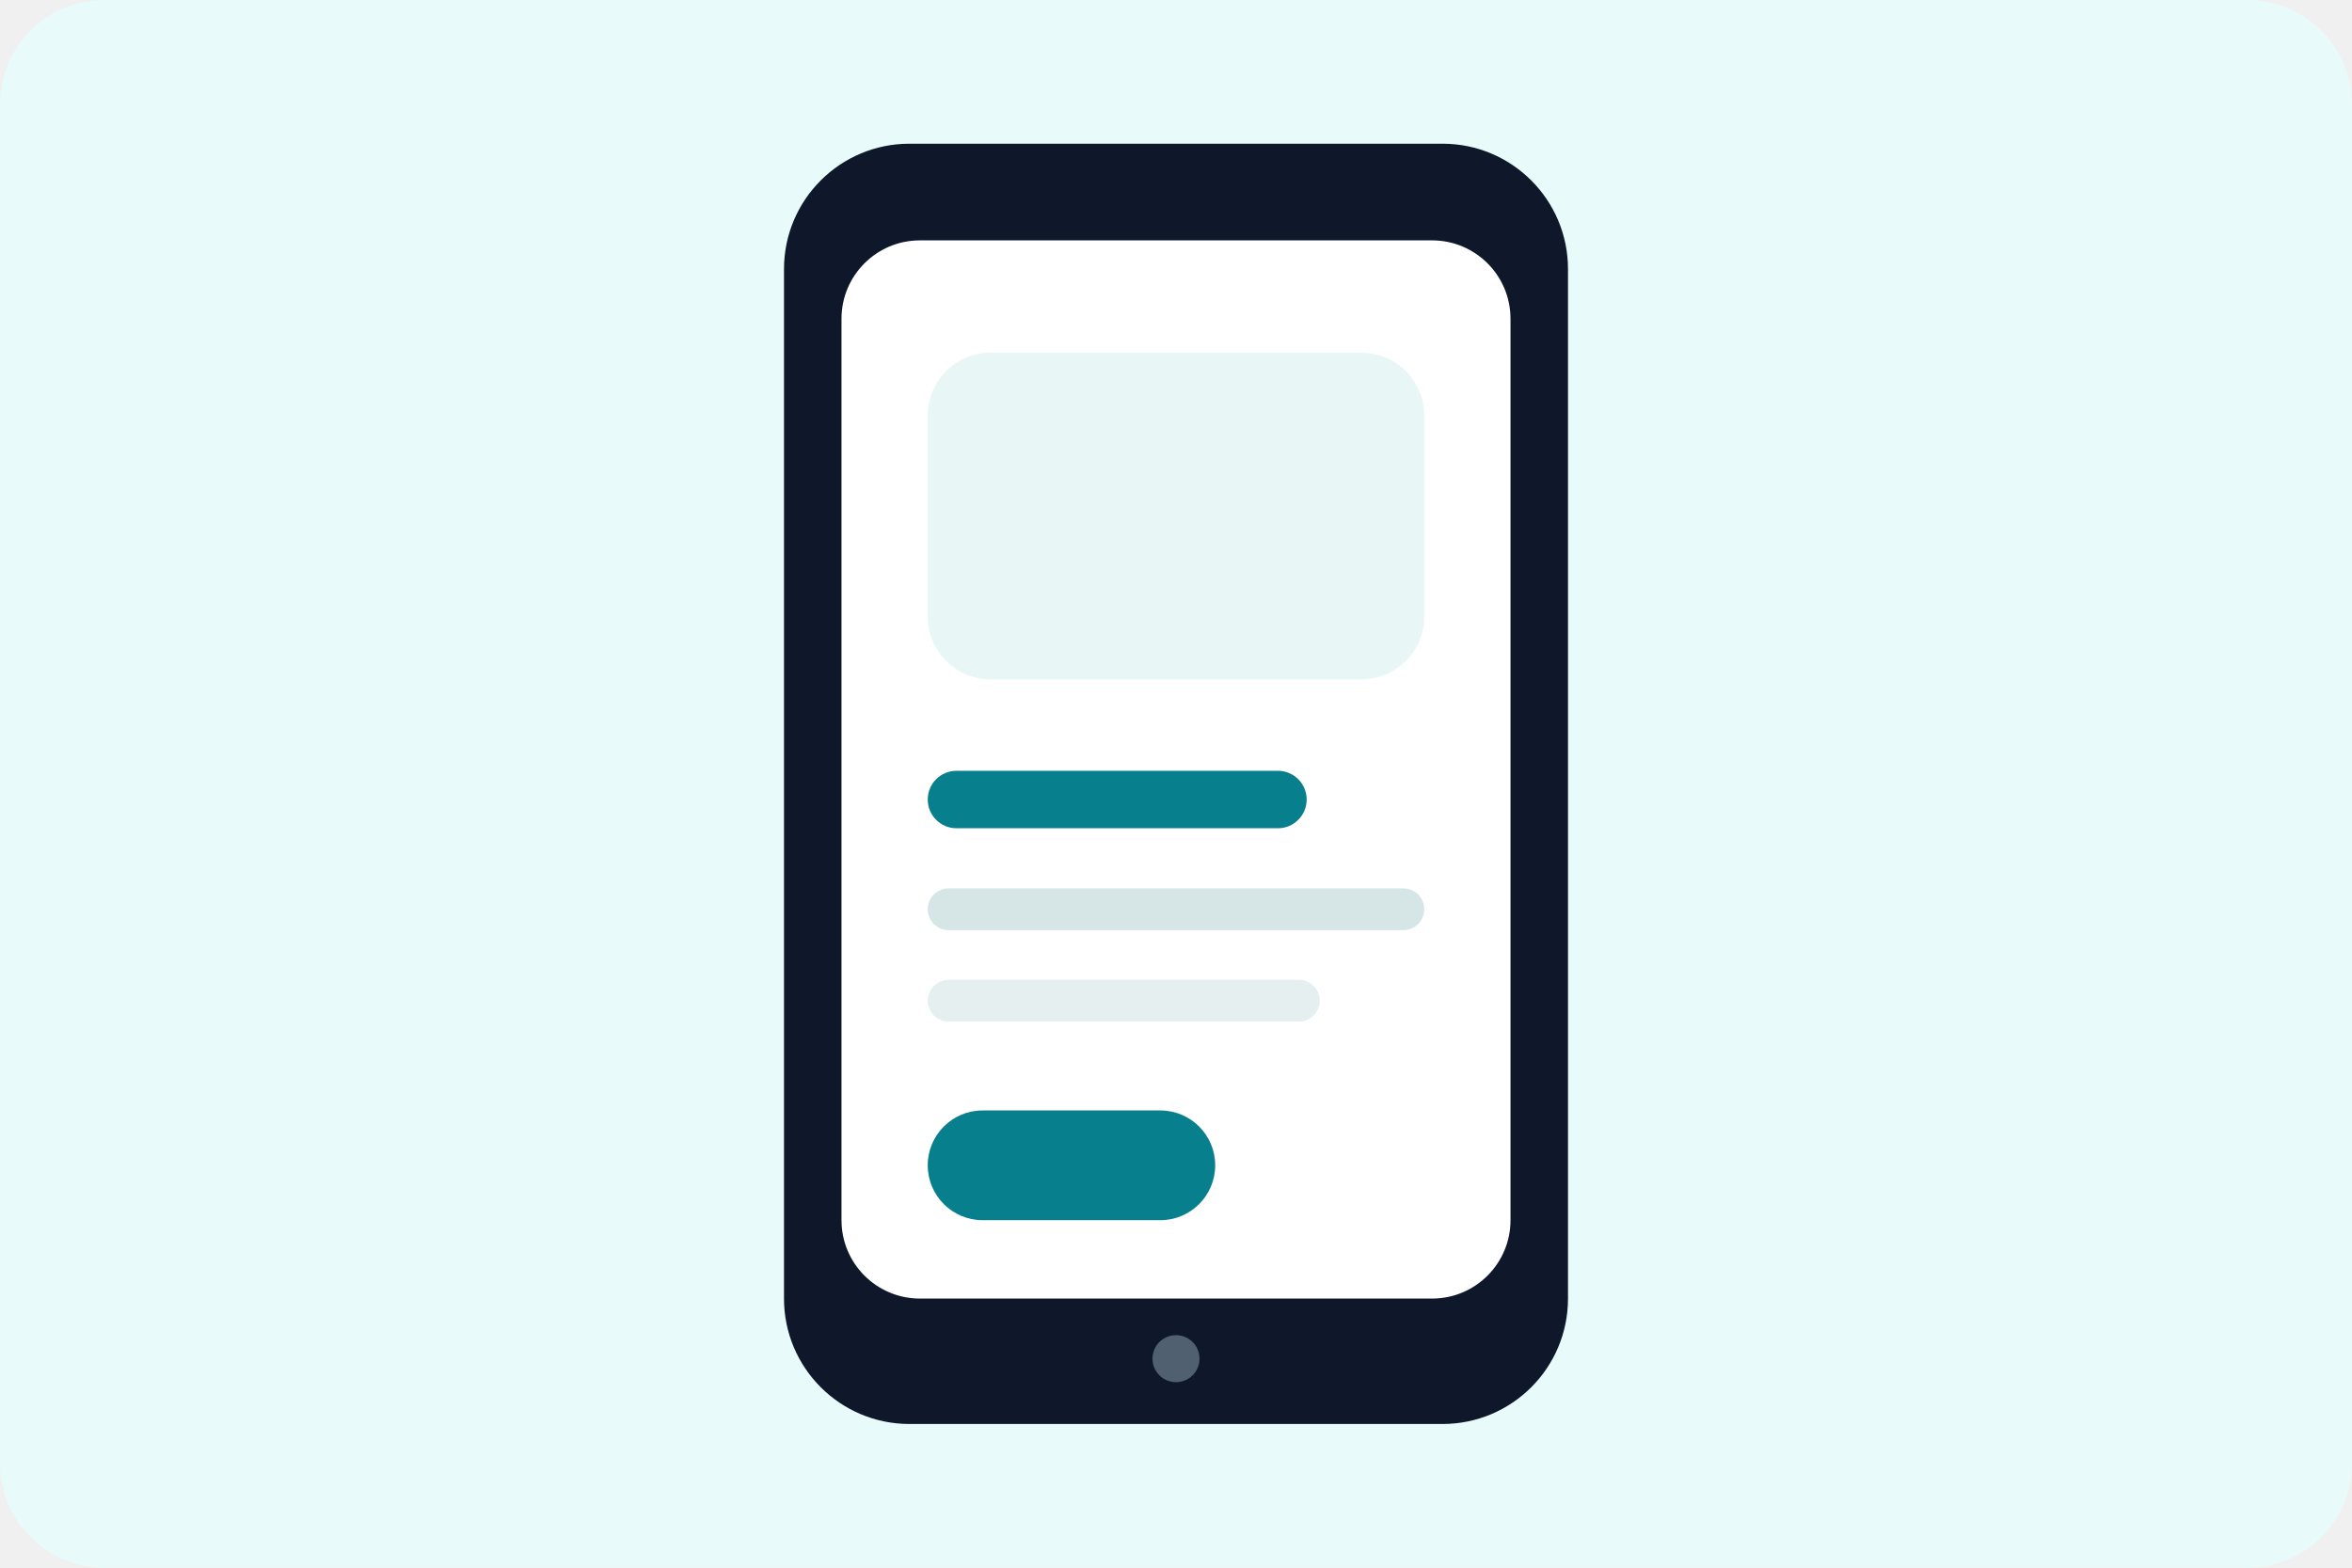
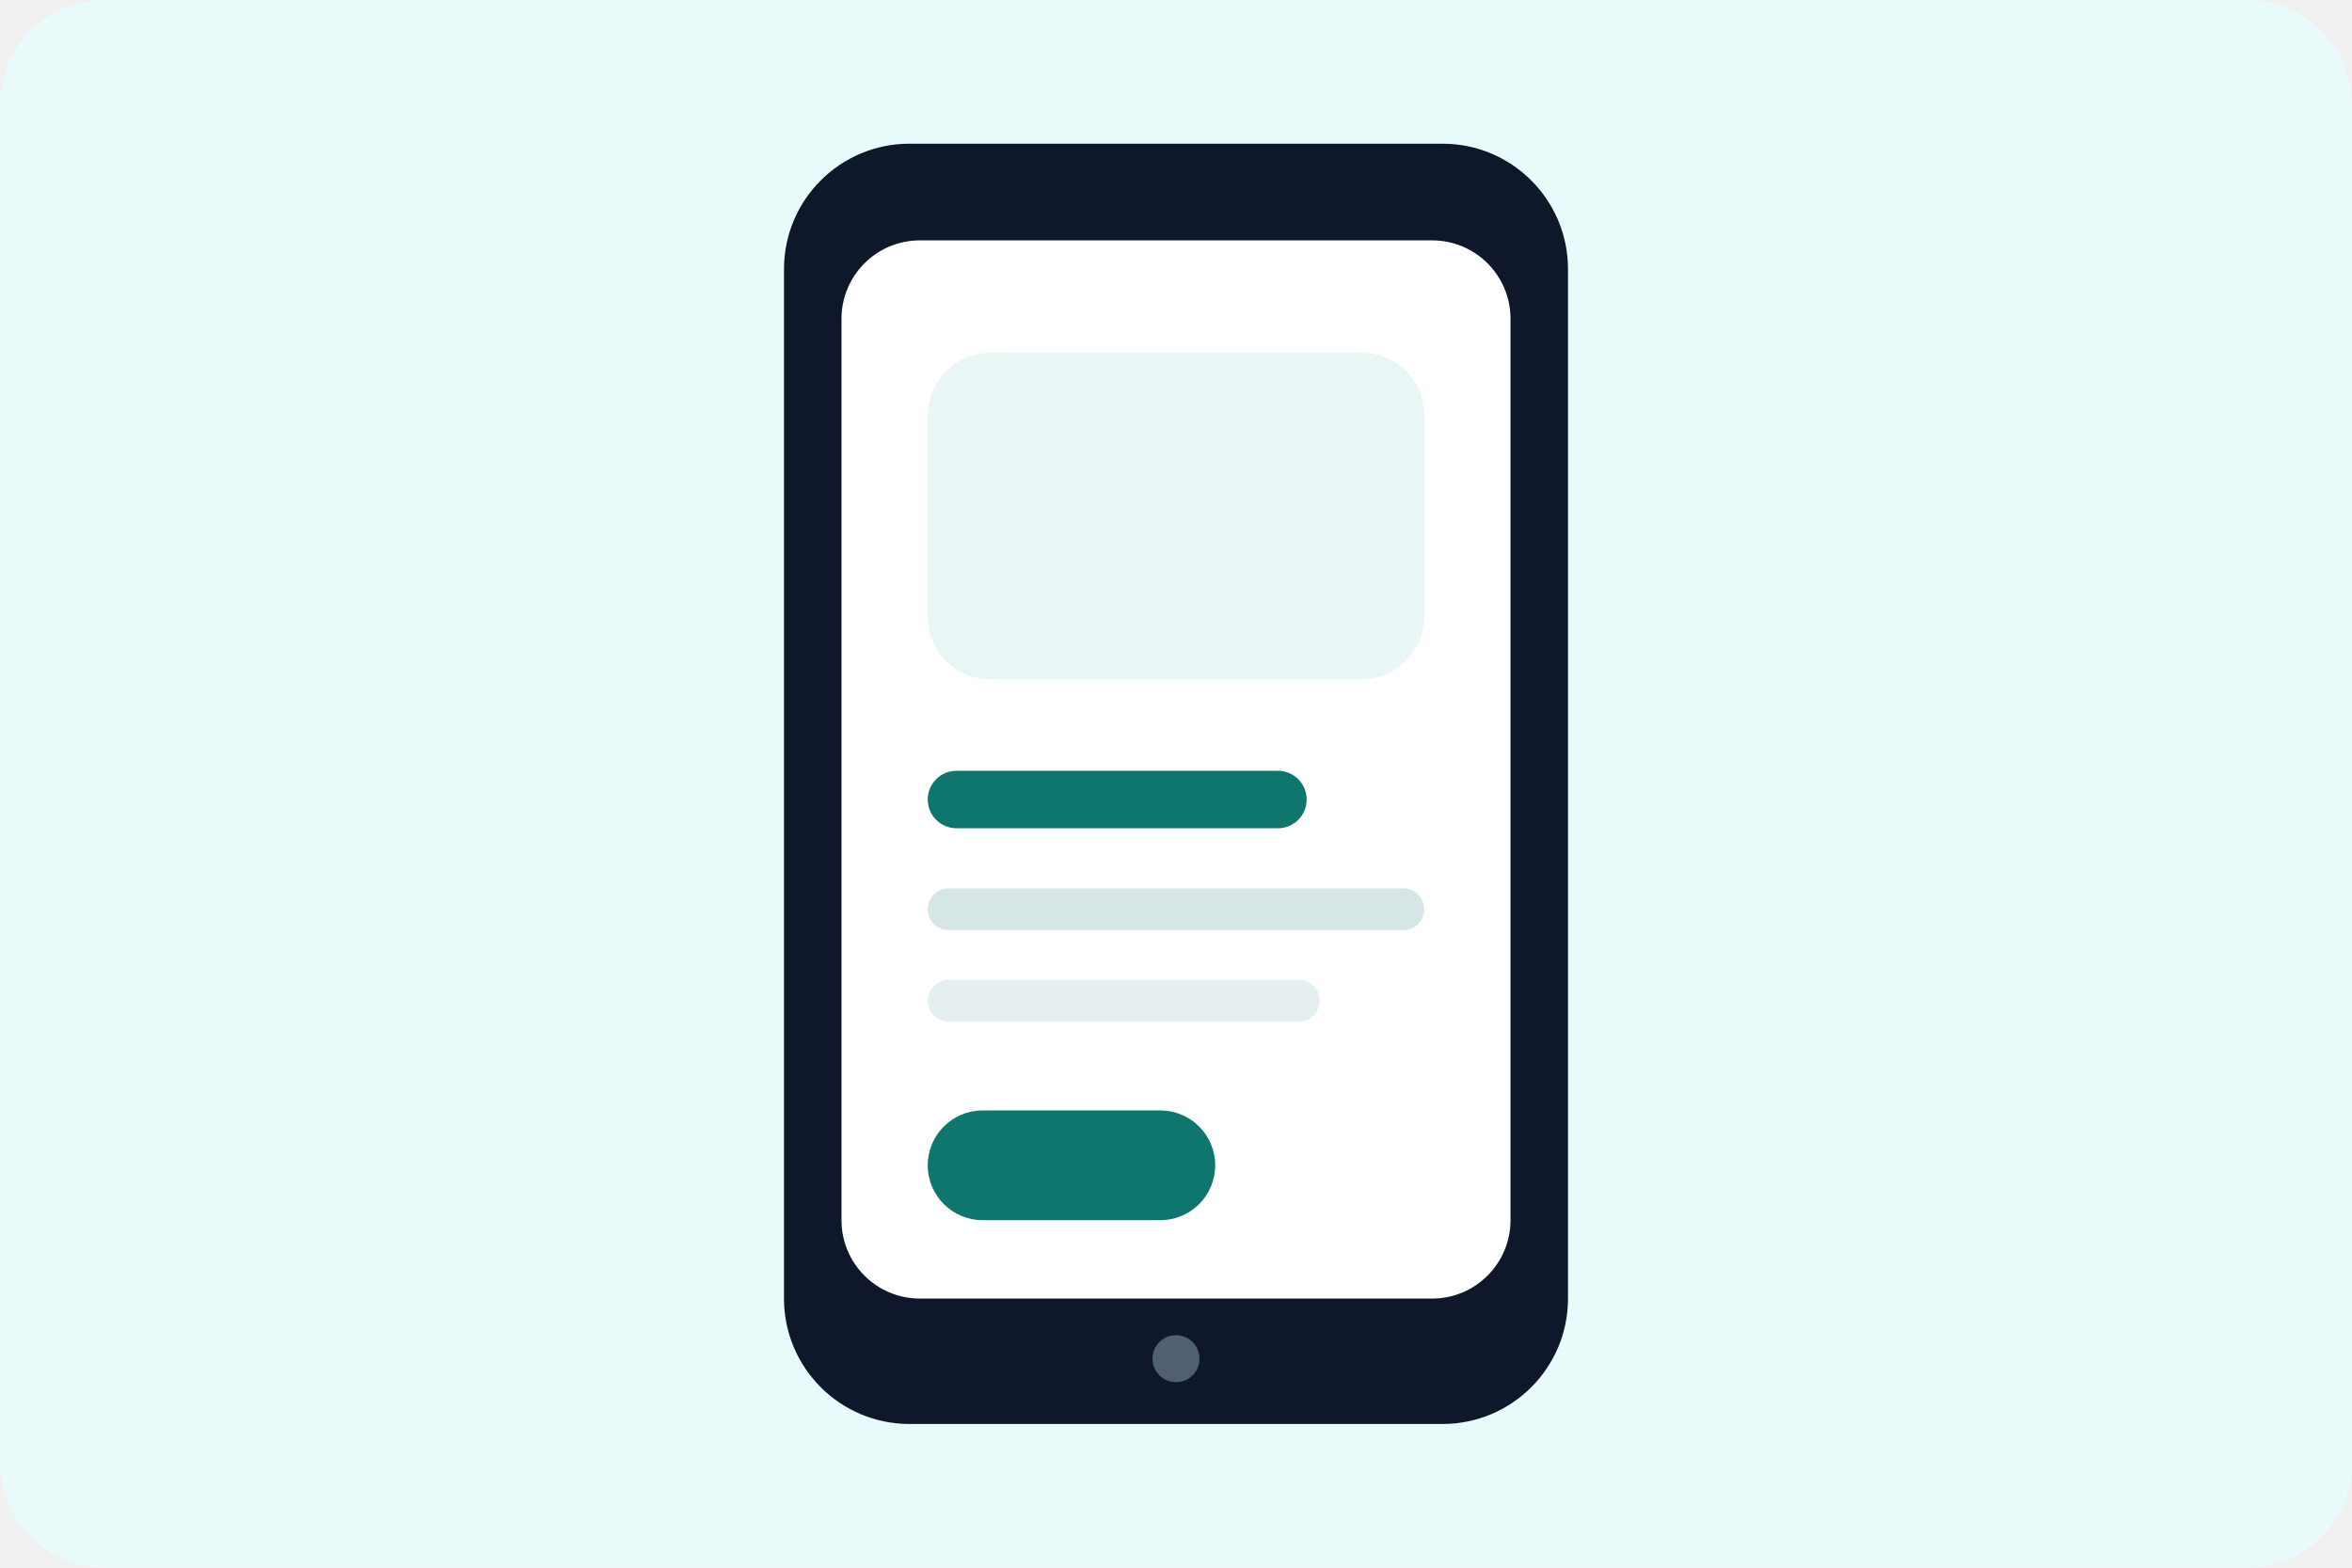
<svg xmlns="http://www.w3.org/2000/svg" viewBox="0 0 900 600">
  <rect width="900" height="600" rx="40" fill="#e8fbfa" />
  <rect x="300" y="55" width="300" height="490" rx="48" fill="#0f172a" />
  <rect x="322" y="92" width="256" height="405" rx="30" fill="#fff" />
  <rect x="355" y="135" width="190" height="125" rx="24" fill="#e8f7f6" />
-   <rect x="355" y="295" width="145" height="22" rx="11" fill="#087f8c" />
+   <rect x="355" y="295" width="145" height="22" rx="11" fill="#0F766E" />
  <rect x="355" y="340" width="190" height="16" rx="8" fill="#d6e6e7" />
  <rect x="355" y="375" width="150" height="16" rx="8" fill="#e6eff0" />
-   <rect x="355" y="425" width="110" height="42" rx="21" fill="#087f8c" />
+   <rect x="355" y="425" width="110" height="42" rx="21" fill="#0F766E" />
  <circle cx="450" cy="520" r="9" fill="#506070" />
</svg>
